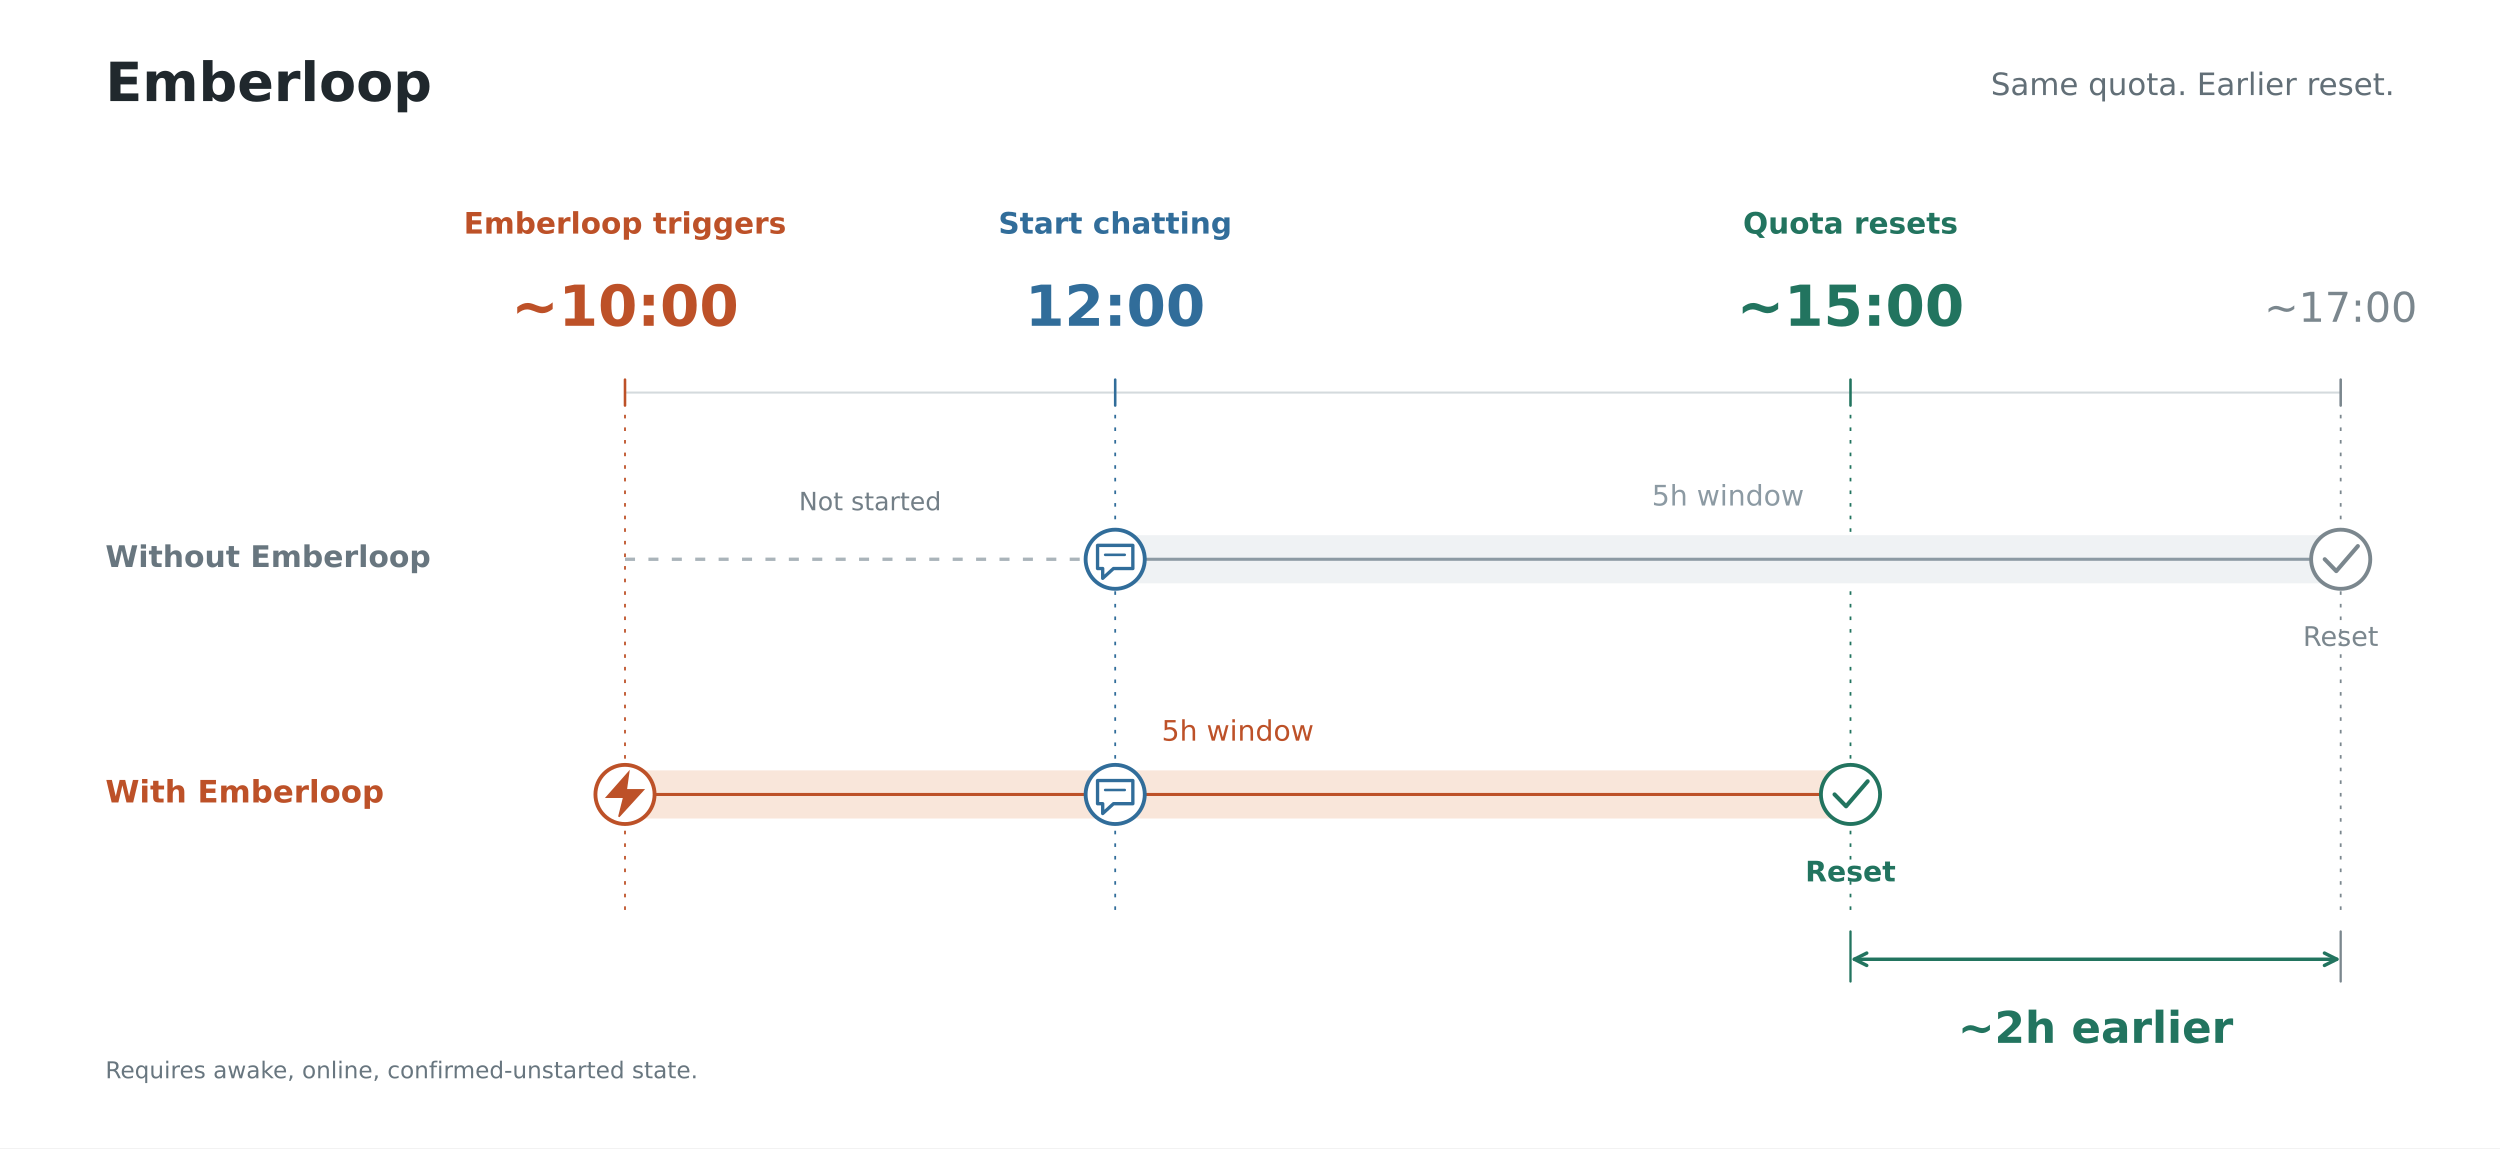
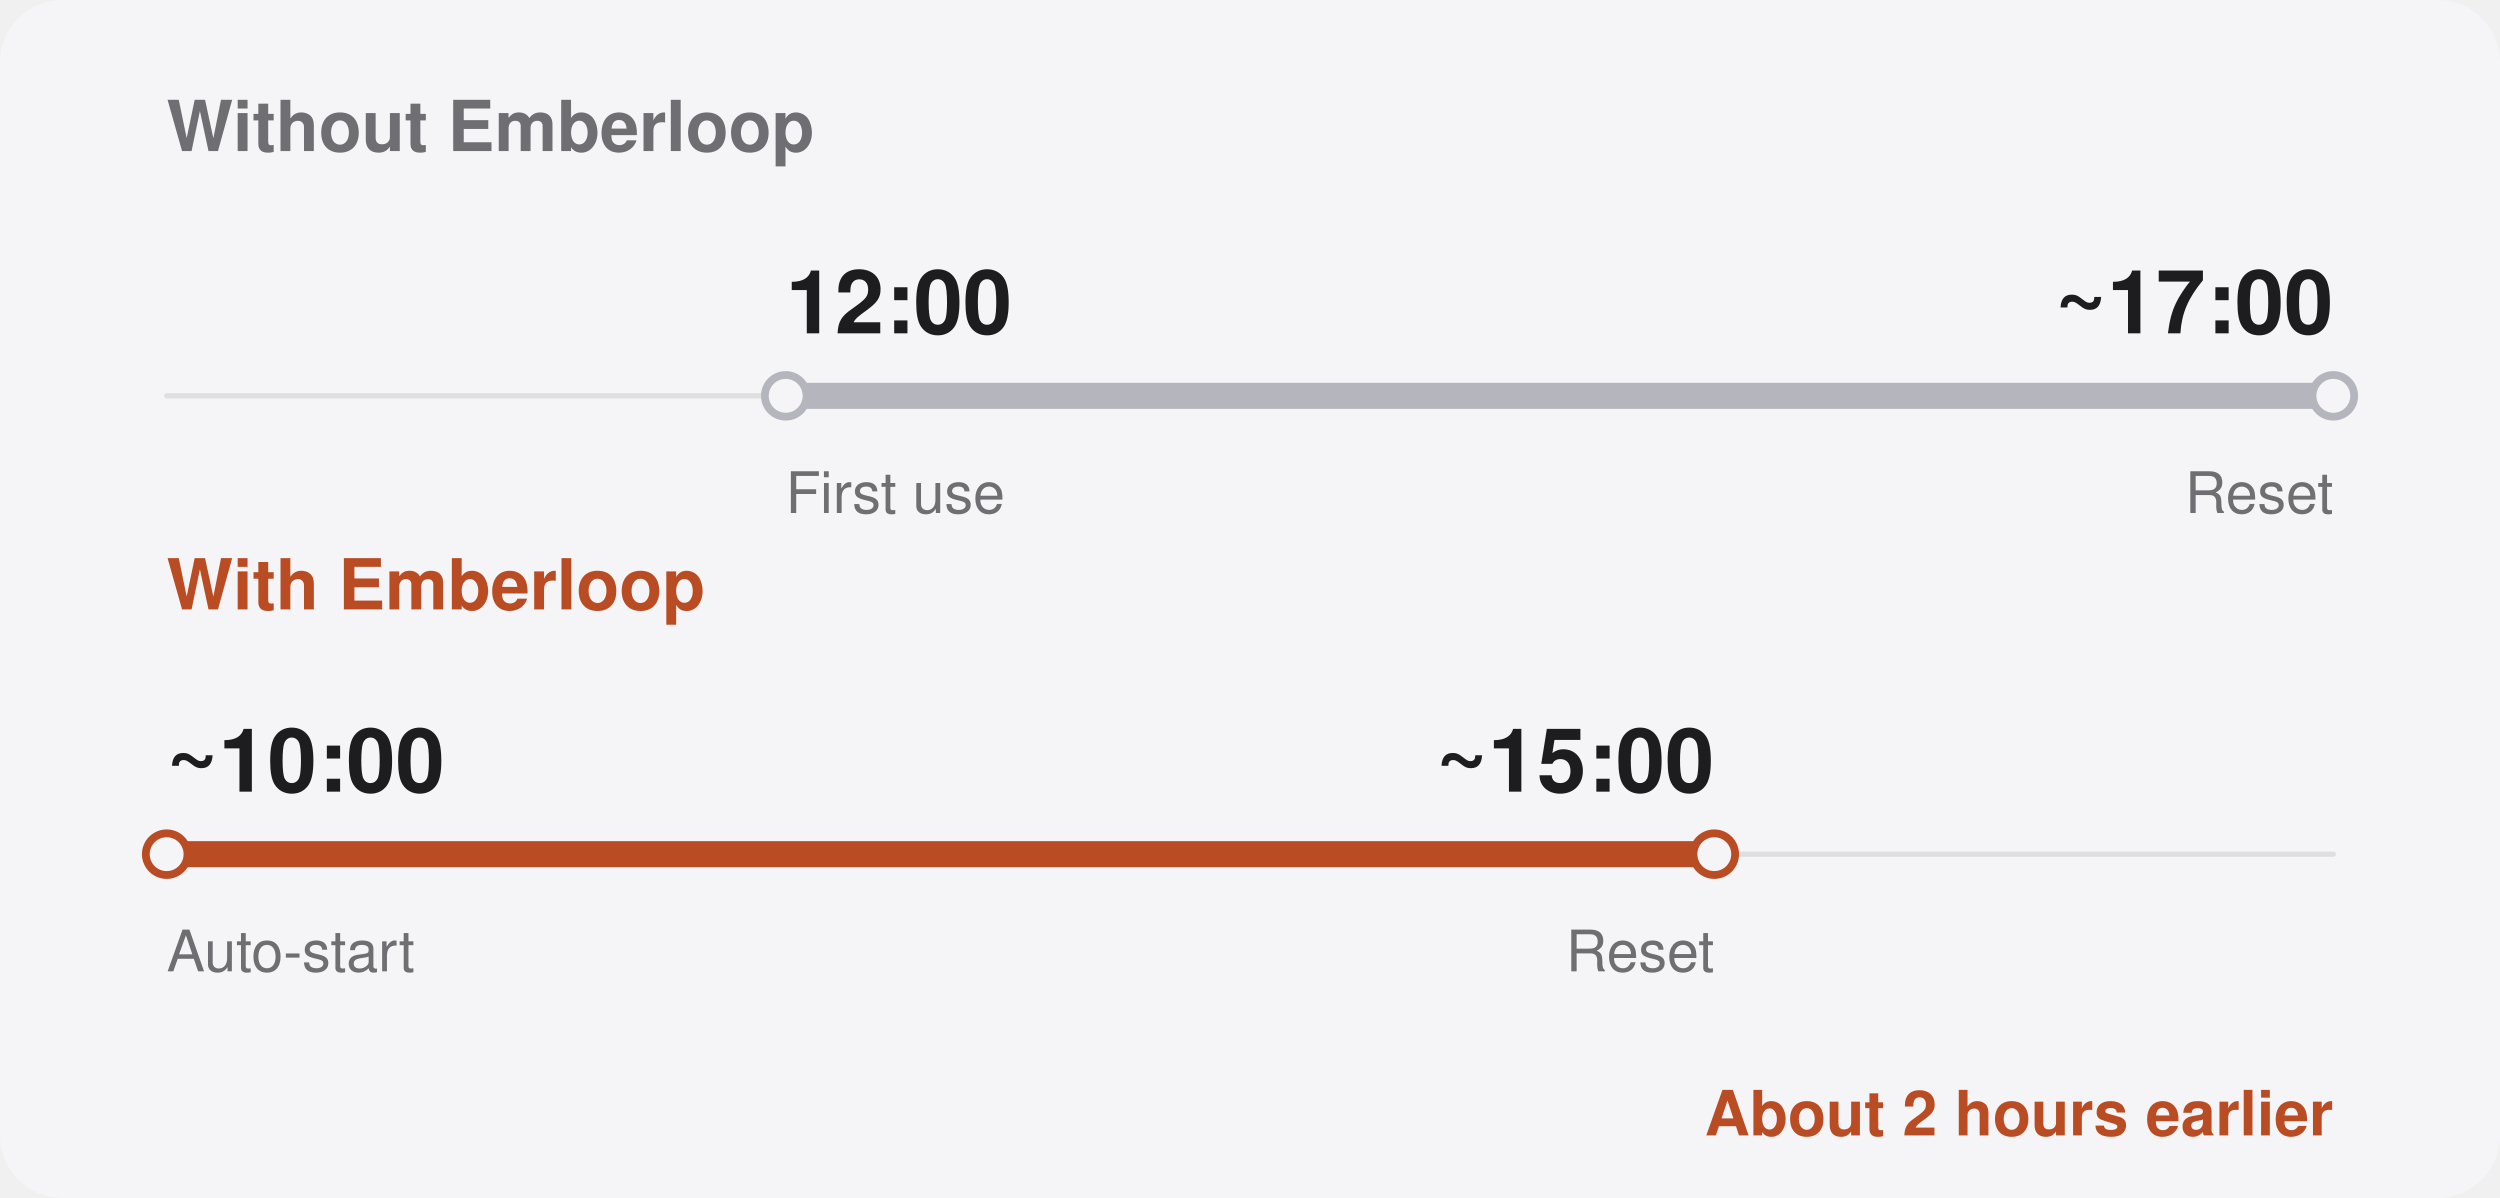
- <svg xmlns="http://www.w3.org/2000/svg" xmlns:xlink="http://www.w3.org/1999/xlink" width="972pt" height="446.4pt" viewBox="0 0 972 446.4" version="1.1" role="img" aria-labelledby="title desc">
-   <defs>
-     <style type="text/css">*{stroke-linejoin: round; stroke-linecap: butt}</style>
-   </defs>
-   <g id="figure_1">
-     <g id="patch_1">
-       <path d="M 0 446.4  L 972 446.4  L 972 0  L 0 0  z " style="fill: #ffffff" />
-     </g>
-     <g id="axes_1">
-       <g id="line2d_1">
-         <path d="M 243 152.64  L 910.059 152.64  " clip-path="url(#pd962f2491d)" style="fill: none; stroke: #d4dadd; stroke-width: 0.8; stroke-linecap: round" />
-       </g>
-       <g id="line2d_2">
-         <path d="M 243 147.6  L 243 157.68  " clip-path="url(#pd962f2491d)" style="fill: none; stroke: #bd5128; stroke-linecap: round" />
-       </g>
-       <g id="line2d_3">
-         <path d="M 243 161.28  L 243 354.96  " clip-path="url(#pd962f2491d)" style="fill: none; stroke-dasharray: 1.4,3.5; stroke-dashoffset: 0; stroke: #bd5128; stroke-width: 0.7" />
-       </g>
-       <g id="line2d_4">
-         <path d="M 433.588 147.6  L 433.588 157.68  " clip-path="url(#pd962f2491d)" style="fill: none; stroke: #316d9a; stroke-linecap: round" />
-       </g>
-       <g id="line2d_5">
-         <path d="M 433.588 161.28  L 433.588 354.96  " clip-path="url(#pd962f2491d)" style="fill: none; stroke-dasharray: 1.4,3.5; stroke-dashoffset: 0; stroke: #316d9a; stroke-width: 0.7" />
-       </g>
-       <g id="line2d_6">
-         <path d="M 719.471 147.6  L 719.471 157.68  " clip-path="url(#pd962f2491d)" style="fill: none; stroke: #22745f; stroke-linecap: round" />
-       </g>
-       <g id="line2d_7">
-         <path d="M 719.471 161.28  L 719.471 354.96  " clip-path="url(#pd962f2491d)" style="fill: none; stroke-dasharray: 1.4,3.5; stroke-dashoffset: 0; stroke: #22745f; stroke-width: 0.7" />
-       </g>
-       <g id="line2d_8">
-         <path d="M 910.059 147.6  L 910.059 157.68  " clip-path="url(#pd962f2491d)" style="fill: none; stroke: #7b878e; stroke-linecap: round" />
-       </g>
-       <g id="line2d_9">
-         <path d="M 910.059 161.28  L 910.059 354.96  " clip-path="url(#pd962f2491d)" style="fill: none; stroke-dasharray: 1.4,3.5; stroke-dashoffset: 0; stroke: #7b878e; stroke-width: 0.7" />
-       </g>
-       <g id="line2d_10">
-         <path d="M 243 217.44  L 433.588 217.44  " clip-path="url(#pd962f2491d)" style="fill: none; stroke-dasharray: 3.9,5.2; stroke-dashoffset: 0; stroke: #aab4ba; stroke-width: 1.3" />
-       </g>
-       <g id="line2d_11">
-         <path d="M 719.471 362.16  L 719.471 381.6  " clip-path="url(#pd962f2491d)" style="fill: none; stroke: #22745f; stroke-width: 0.9; stroke-linecap: round" />
-       </g>
-       <g id="line2d_12">
-         <path d="M 910.059 362.16  L 910.059 381.6  " clip-path="url(#pd962f2491d)" style="fill: none; stroke: #7b878e; stroke-width: 0.9; stroke-linecap: round" />
-       </g>
-       <g id="patch_2">
-         <path d="M 433.588 226.8  L 910.059 226.8  L 910.059 208.08  L 433.588 208.08  z " clip-path="url(#pd962f2491d)" style="fill: #eff2f4" />
-       </g>
-       <g id="patch_3">
-         <path d="M 243 318.24  L 719.471 318.24  L 719.471 299.52  L 243 299.52  z " clip-path="url(#pd962f2491d)" style="fill: #f9e6da" />
-       </g>
-       <g id="text_1">
-         <text style="font-weight: 700; font-size: 21px; font-family: 'DejaVu Sans', Arial, sans-serif; text-anchor: start; fill: #20282d" x="40.976" y="39.296" transform="rotate(-0 40.97647 39.2959)">Emberloop</text>
-       </g>
-       <g id="text_2">
-         <text style="font-size: 12px; font-family: 'DejaVu Sans', Arial, sans-serif; text-anchor: end; fill: #626f77" x="931.024" y="36.958" transform="rotate(-0 931.0235 36.95766)">Same quota. Earlier reset.</text>
-       </g>
-       <g id="text_3">
-         <text style="font-weight: 700; font-size: 11.5px; font-family: 'DejaVu Sans', Arial, sans-serif; text-anchor: middle; fill: #bd5128" x="243" y="90.828" transform="rotate(-0 243 90.82775)">Emberloop triggers</text>
-       </g>
-       <g id="text_4">
-         <text style="font-weight: 700; font-size: 22px; font-family: 'DejaVu Sans', Arial, sans-serif; text-anchor: middle; fill: #bd5128" x="243" y="126.675" transform="rotate(-0 243 126.6748)">~10:00</text>
-       </g>
-       <g id="text_5">
-         <text style="font-weight: 700; font-size: 11.5px; font-family: 'DejaVu Sans', Arial, sans-serif; text-anchor: middle; fill: #316d9a" x="433.588" y="90.828" transform="rotate(-0 433.5882 90.82775)">Start chatting</text>
-       </g>
-       <g id="text_6">
-         <text style="font-weight: 700; font-size: 22px; font-family: 'DejaVu Sans', Arial, sans-serif; text-anchor: middle; fill: #316d9a" x="433.588" y="126.675" transform="rotate(-0 433.5882 126.6748)">12:00</text>
-       </g>
-       <g id="text_7">
-         <text style="font-weight: 700; font-size: 11.5px; font-family: 'DejaVu Sans', Arial, sans-serif; text-anchor: middle; fill: #22745f" x="719.471" y="90.827" transform="rotate(-0 719.4706 90.8273)">Quota resets</text>
-       </g>
-       <g id="text_8">
-         <text style="font-weight: 700; font-size: 22px; font-family: 'DejaVu Sans', Arial, sans-serif; text-anchor: middle; fill: #22745f" x="719.471" y="126.675" transform="rotate(-0 719.4706 126.6748)">~15:00</text>
-       </g>
-       <g id="text_9">
-         <text style="font-size: 16px; font-family: 'DejaVu Sans', Arial, sans-serif; text-anchor: middle; fill: #7b878e" x="910.059" y="125.116" transform="rotate(-0 910.0588 125.1162)">~17:00</text>
-       </g>
-       <g id="text_10">
-         <text style="font-weight: 700; font-size: 11.6px; font-family: 'DejaVu Sans', Arial, sans-serif; text-anchor: start; fill: #68767f" x="40.976" y="220.454" transform="rotate(-0 40.97647 220.4537)">Without Emberloop</text>
-       </g>
-       <g id="text_11">
-         <text style="font-weight: 700; font-size: 12px; font-family: 'DejaVu Sans', Arial, sans-serif; text-anchor: start; fill: #bd5128" x="40.976" y="311.998" transform="rotate(-0 40.97647 311.9977)">With Emberloop</text>
-       </g>
-       <g id="text_12">
-         <text style="font-size: 9.8px; font-family: 'DejaVu Sans', Arial, sans-serif; text-anchor: middle; fill: #737f87" x="338.294" y="198.386" transform="rotate(-0 338.2941 198.3861)">Not started</text>
-       </g>
-       <g id="line2d_13">
-         <path d="M 433.588 217.44  L 910.059 217.44  " clip-path="url(#pd962f2491d)" style="fill: none; stroke: #8c9aa3; stroke-width: 1.2; stroke-linecap: round" />
-       </g>
-       <g id="text_13">
-         <text style="font-size: 11px; font-family: 'DejaVu Sans', Arial, sans-serif; text-anchor: middle; fill: #8c9aa3" x="671.824" y="196.538" transform="rotate(-0 671.8235 196.5379)">5h window</text>
-       </g>
-       <g id="line2d_14">
-         <path d="M 243 308.88  L 719.471 308.88  " clip-path="url(#pd962f2491d)" style="fill: none; stroke: #bd5128; stroke-width: 1.2; stroke-linecap: round" />
-       </g>
-       <g id="text_14">
-         <text style="font-size: 11px; font-family: 'DejaVu Sans', Arial, sans-serif; text-anchor: middle; fill: #bd5128" x="481.235" y="287.978" transform="rotate(-0 481.2353 287.9779)">5h window</text>
-       </g>
-       <g id="text_15">
-         <text style="font-size: 10.5px; font-family: 'DejaVu Sans', Arial, sans-serif; text-anchor: middle; fill: #7b878e" x="910.059" y="251.128" transform="rotate(-0 910.0588 251.1275)">Reset</text>
-       </g>
-       <g id="text_16">
-         <text style="font-weight: 700; font-size: 11px; font-family: 'DejaVu Sans', Arial, sans-serif; text-anchor: middle; fill: #22745f" x="719.471" y="342.697" transform="rotate(-0 719.4706 342.6974)">Reset</text>
-       </g>
-       <g id="patch_4">
-         <path d="M 908.549 372.96  Q 814.765 372.96 720.98 372.96  " style="fill: none; stroke: #22745f; stroke-width: 1.35; stroke-linecap: round" />
-         <path d="M 903.749 370.56  L 908.549 372.96  L 903.749 375.36  " style="fill: none; stroke: #22745f; stroke-width: 1.35; stroke-linecap: round" />
-         <path d="M 725.78 375.36  L 720.98 372.96  L 725.78 370.56  " style="fill: none; stroke: #22745f; stroke-width: 1.35; stroke-linecap: round" />
-       </g>
-       <g id="text_17">
-         <text style="font-weight: 700; font-size: 17px; font-family: 'DejaVu Sans', Arial, sans-serif; text-anchor: middle; fill: #22745f" x="814.765" y="405.457" transform="rotate(-0 814.7647 405.4567)">~2h earlier</text>
-       </g>
-       <g id="text_18">
-         <text style="font-size: 9px; font-family: 'DejaVu Sans', Arial, sans-serif; text-anchor: start; fill: #68767f" x="40.976" y="419.218" transform="rotate(-0 40.97647 419.2182)">Requires awake, online, confirmed-unstarted state.</text>
-       </g>
-       <g id="line2d_15">
-         <defs>
-           <path id="m4135ce55fd" d="M 0 11.5  C 3.05 11.5 5.975 10.288 8.132 8.132  C 10.288 5.975 11.5 3.05 11.5 0  C 11.5 -3.05 10.288 -5.975 8.132 -8.132  C 5.975 -10.288 3.05 -11.5 0 -11.5  C -3.05 -11.5 -5.975 -10.288 -8.132 -8.132  C -10.288 -5.975 -11.5 -3.05 -11.5 0  C -11.5 3.05 -10.288 5.975 -8.132 8.132  C -5.975 10.288 -3.05 11.5 0 11.5  z " style="stroke: #316d9a; stroke-width: 1.5" />
-         </defs>
-         <g clip-path="url(#pd962f2491d)">
-           <use xlink:href="#m4135ce55fd" x="433.588" y="217.44" style="fill: #ffffff; stroke: #316d9a; stroke-width: 1.5" />
-         </g>
-       </g>
-       <g id="line2d_16">
-         <defs>
-           <path id="m033fe30e9f" d="M 0 11.5  C 3.05 11.5 5.975 10.288 8.132 8.132  C 10.288 5.975 11.5 3.05 11.5 0  C 11.5 -3.05 10.288 -5.975 8.132 -8.132  C 5.975 -10.288 3.05 -11.5 0 -11.5  C -3.05 -11.5 -5.975 -10.288 -8.132 -8.132  C -10.288 -5.975 -11.5 -3.05 -11.5 0  C -11.5 3.05 -10.288 5.975 -8.132 8.132  C -5.975 10.288 -3.05 11.5 0 11.5  z " style="stroke: #7b878e; stroke-width: 1.5" />
-         </defs>
-         <g clip-path="url(#pd962f2491d)">
-           <use xlink:href="#m033fe30e9f" x="910.059" y="217.44" style="fill: #ffffff; stroke: #7b878e; stroke-width: 1.5" />
-         </g>
-       </g>
-       <g id="line2d_17">
-         <defs>
-           <path id="mcc5a109499" d="M 0 11.5  C 3.05 11.5 5.975 10.288 8.132 8.132  C 10.288 5.975 11.5 3.05 11.5 0  C 11.5 -3.05 10.288 -5.975 8.132 -8.132  C 5.975 -10.288 3.05 -11.5 0 -11.5  C -3.05 -11.5 -5.975 -10.288 -8.132 -8.132  C -10.288 -5.975 -11.5 -3.05 -11.5 0  C -11.5 3.05 -10.288 5.975 -8.132 8.132  C -5.975 10.288 -3.05 11.5 0 11.5  z " style="stroke: #bd5128; stroke-width: 1.5" />
-         </defs>
-         <g clip-path="url(#pd962f2491d)">
-           <use xlink:href="#mcc5a109499" x="243" y="308.88" style="fill: #ffffff; stroke: #bd5128; stroke-width: 1.5" />
-         </g>
-       </g>
-       <g id="line2d_18">
-         <g clip-path="url(#pd962f2491d)">
-           <use xlink:href="#m4135ce55fd" x="433.588" y="308.88" style="fill: #ffffff; stroke: #316d9a; stroke-width: 1.5" />
-         </g>
-       </g>
-       <g id="line2d_19">
-         <defs>
-           <path id="m631bf16497" d="M 0 11.5  C 3.05 11.5 5.975 10.288 8.132 8.132  C 10.288 5.975 11.5 3.05 11.5 0  C 11.5 -3.05 10.288 -5.975 8.132 -8.132  C 5.975 -10.288 3.05 -11.5 0 -11.5  C -3.05 -11.5 -5.975 -10.288 -8.132 -8.132  C -10.288 -5.975 -11.5 -3.05 -11.5 0  C -11.5 3.05 -10.288 5.975 -8.132 8.132  C -5.975 10.288 -3.05 11.5 0 11.5  z " style="stroke: #22745f; stroke-width: 1.5" />
-         </defs>
-         <g clip-path="url(#pd962f2491d)">
-           <use xlink:href="#m631bf16497" x="719.471" y="308.88" style="fill: #ffffff; stroke: #22745f; stroke-width: 1.5" />
-         </g>
-       </g>
-       <g id="patch_5">
-         <path d="M 426.727 212.04  L 440.449 212.04  L 440.449 221.04  L 432.921 221.04  L 428.728 224.856  L 428.728 221.04  L 426.727 221.04  z " clip-path="url(#pd962f2491d)" style="fill: #ffffff; stroke: #316d9a; stroke-width: 1.3" />
-       </g>
-       <g id="line2d_20">
-         <path d="M 903.865 217.44  L 908.344 222.048  L 916.729 212.328  " clip-path="url(#pd962f2491d)" style="fill: none; stroke: #7b878e; stroke-width: 1.6; stroke-linecap: round" />
-       </g>
-       <g id="patch_6">
-         <path d="M 244.429 300.24  L 235.853 309.96  L 242.524 309.96  L 240.618 317.52  L 250.147 307.08  L 243.476 307.08  z " clip-path="url(#pd962f2491d)" style="fill: #bd5128; stroke: #bd5128; stroke-width: 0.6; stroke-linejoin: miter" />
-       </g>
-       <g id="patch_7">
-         <path d="M 426.727 303.48  L 440.449 303.48  L 440.449 312.48  L 432.921 312.48  L 428.728 316.296  L 428.728 312.48  L 426.727 312.48  z " clip-path="url(#pd962f2491d)" style="fill: #ffffff; stroke: #316d9a; stroke-width: 1.3" />
-       </g>
-       <g id="line2d_21">
-         <path d="M 713.276 308.88  L 717.755 313.488  L 726.141 303.768  " clip-path="url(#pd962f2491d)" style="fill: none; stroke: #22745f; stroke-width: 1.6; stroke-linecap: round" />
-       </g>
-       <g id="line2d_22">
-         <path d="M 429.681 215.712  L 437.305 215.712  " clip-path="url(#pd962f2491d)" style="fill: none; stroke: #316d9a; stroke-linecap: round" />
-       </g>
-       <g id="line2d_23">
-         <path d="M 429.681 307.152  L 437.305 307.152  " clip-path="url(#pd962f2491d)" style="fill: none; stroke: #316d9a; stroke-linecap: round" />
-       </g>
-     </g>
+ <svg xmlns="http://www.w3.org/2000/svg" width="960" height="460" viewBox="0 0 960 460" role="img" aria-labelledby="title desc">
+   <rect width="960" height="460" rx="24" fill="#f5f5f7" />
+   <g font-family="-apple-system, BlinkMacSystemFont, Segoe UI, Helvetica, Arial, PingFang SC, Microsoft YaHei, sans-serif">
+     <text x="64" y="58" fill="#6e6e73" font-size="27" font-weight="600" text-anchor="start">Without Emberloop</text>
+     <text x="301.714" y="128" fill="#1d1d1f" font-size="34" font-weight="600" text-anchor="start">12:00</text>
+     <text x="896" y="128" fill="#1d1d1f" font-size="34" font-weight="600" text-anchor="end">~17:00</text>
+     <text x="301.714" y="197" fill="#6e6e73" font-size="22" font-weight="400" text-anchor="start">First use</text>
+     <text x="896" y="197" fill="#6e6e73" font-size="22" font-weight="400" text-anchor="end">Reset</text>
+     <text x="64" y="234" fill="#b94c23" font-size="27" font-weight="600" text-anchor="start">With Emberloop</text>
+     <text x="64" y="304" fill="#1d1d1f" font-size="34" font-weight="600" text-anchor="start">~10:00</text>
+     <text x="658.286" y="304" fill="#1d1d1f" font-size="34" font-weight="600" text-anchor="end">~15:00</text>
+     <text x="64" y="373" fill="#6e6e73" font-size="22" font-weight="400" text-anchor="start">Auto-start</text>
+     <text x="658.286" y="373" fill="#6e6e73" font-size="22" font-weight="400" text-anchor="end">Reset</text>
+     <text x="896" y="436" fill="#b94c23" font-size="24" font-weight="600" text-anchor="end">About 2 hours earlier</text>
  </g>
-   <defs>
-     <clipPath id="pd962f2491d">
-       <rect x="0" y="0" width="972" height="446.4" />
-     </clipPath>
-   </defs>
+   <g fill="none" stroke-linecap="round">
+     <path d="M64 152H896" stroke="#dedee3" stroke-width="2" />
+     <path d="M301.714 152H896" stroke="#b5b5bd" stroke-width="10" />
+     <path d="M64 328H896" stroke="#dedee3" stroke-width="2" />
+     <path d="M64 328H658.286" stroke="#b94c23" stroke-width="10" />
+   </g>
+   <g fill="#f5f5f7" stroke-width="3">
+     <circle cx="301.714" cy="152" r="8" stroke="#b5b5bd" />
+     <circle cx="896" cy="152" r="8" stroke="#b5b5bd" />
+     <circle cx="64" cy="328" r="8" stroke="#b94c23" />
+     <circle cx="658.286" cy="328" r="8" stroke="#b94c23" />
+   </g>
</svg>
